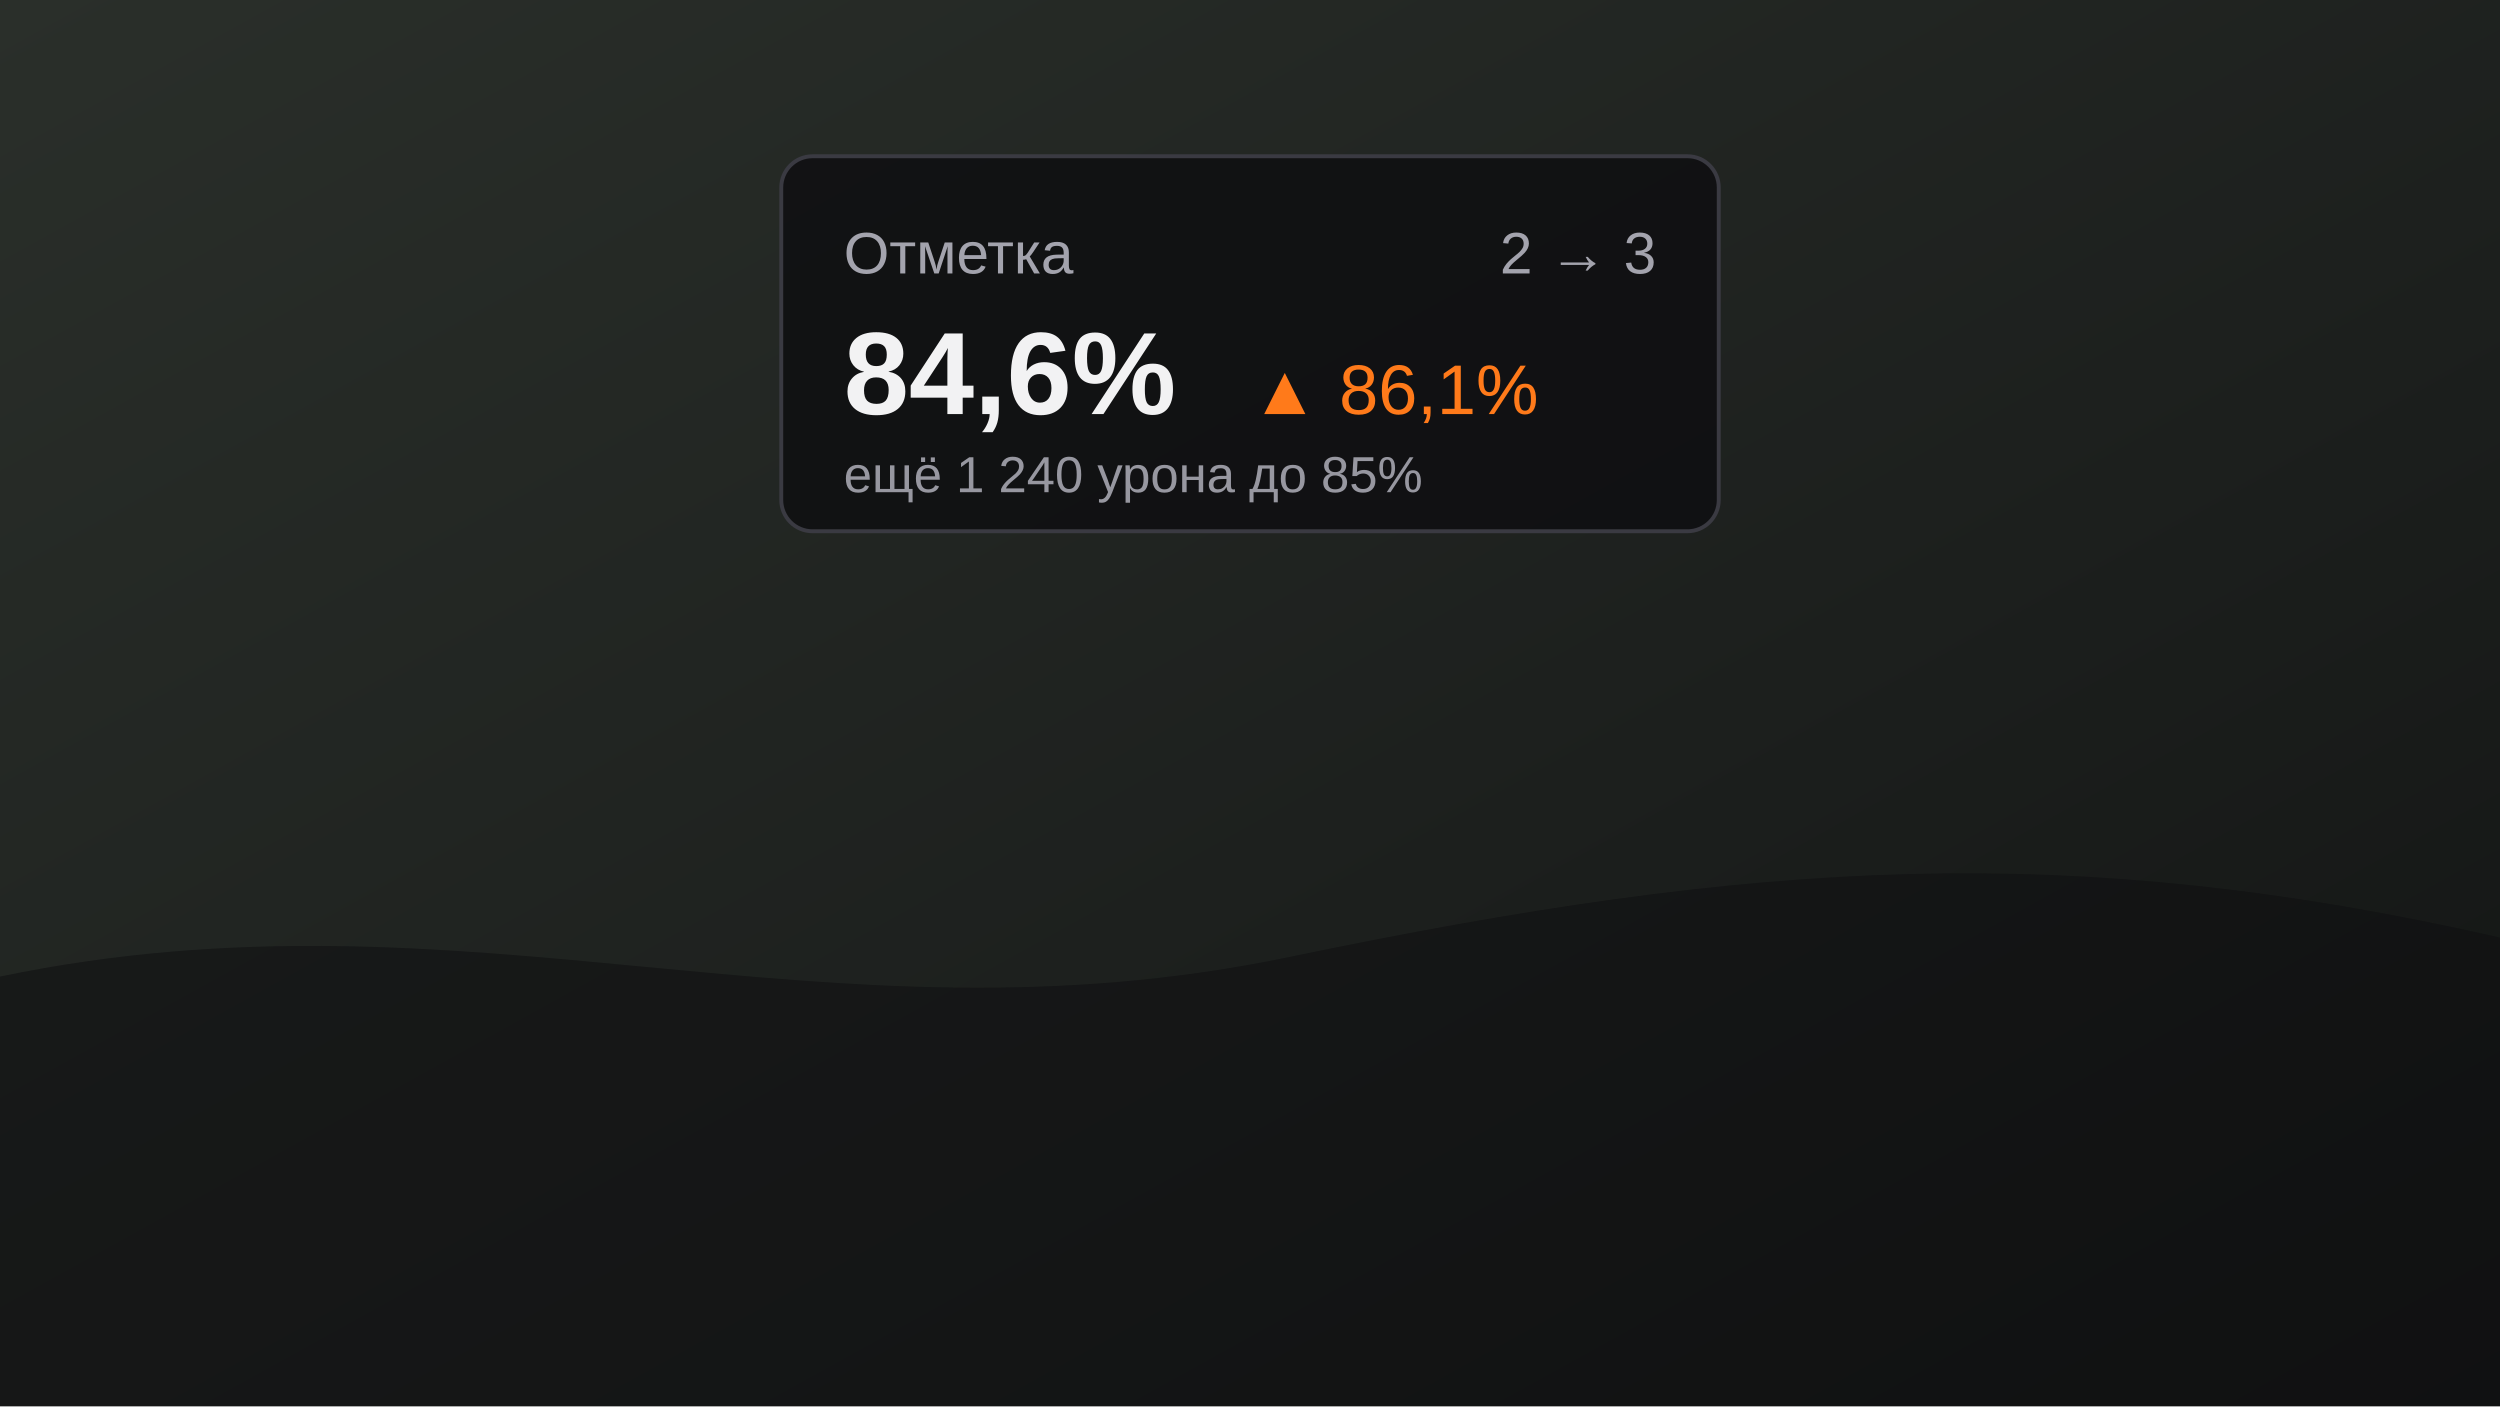
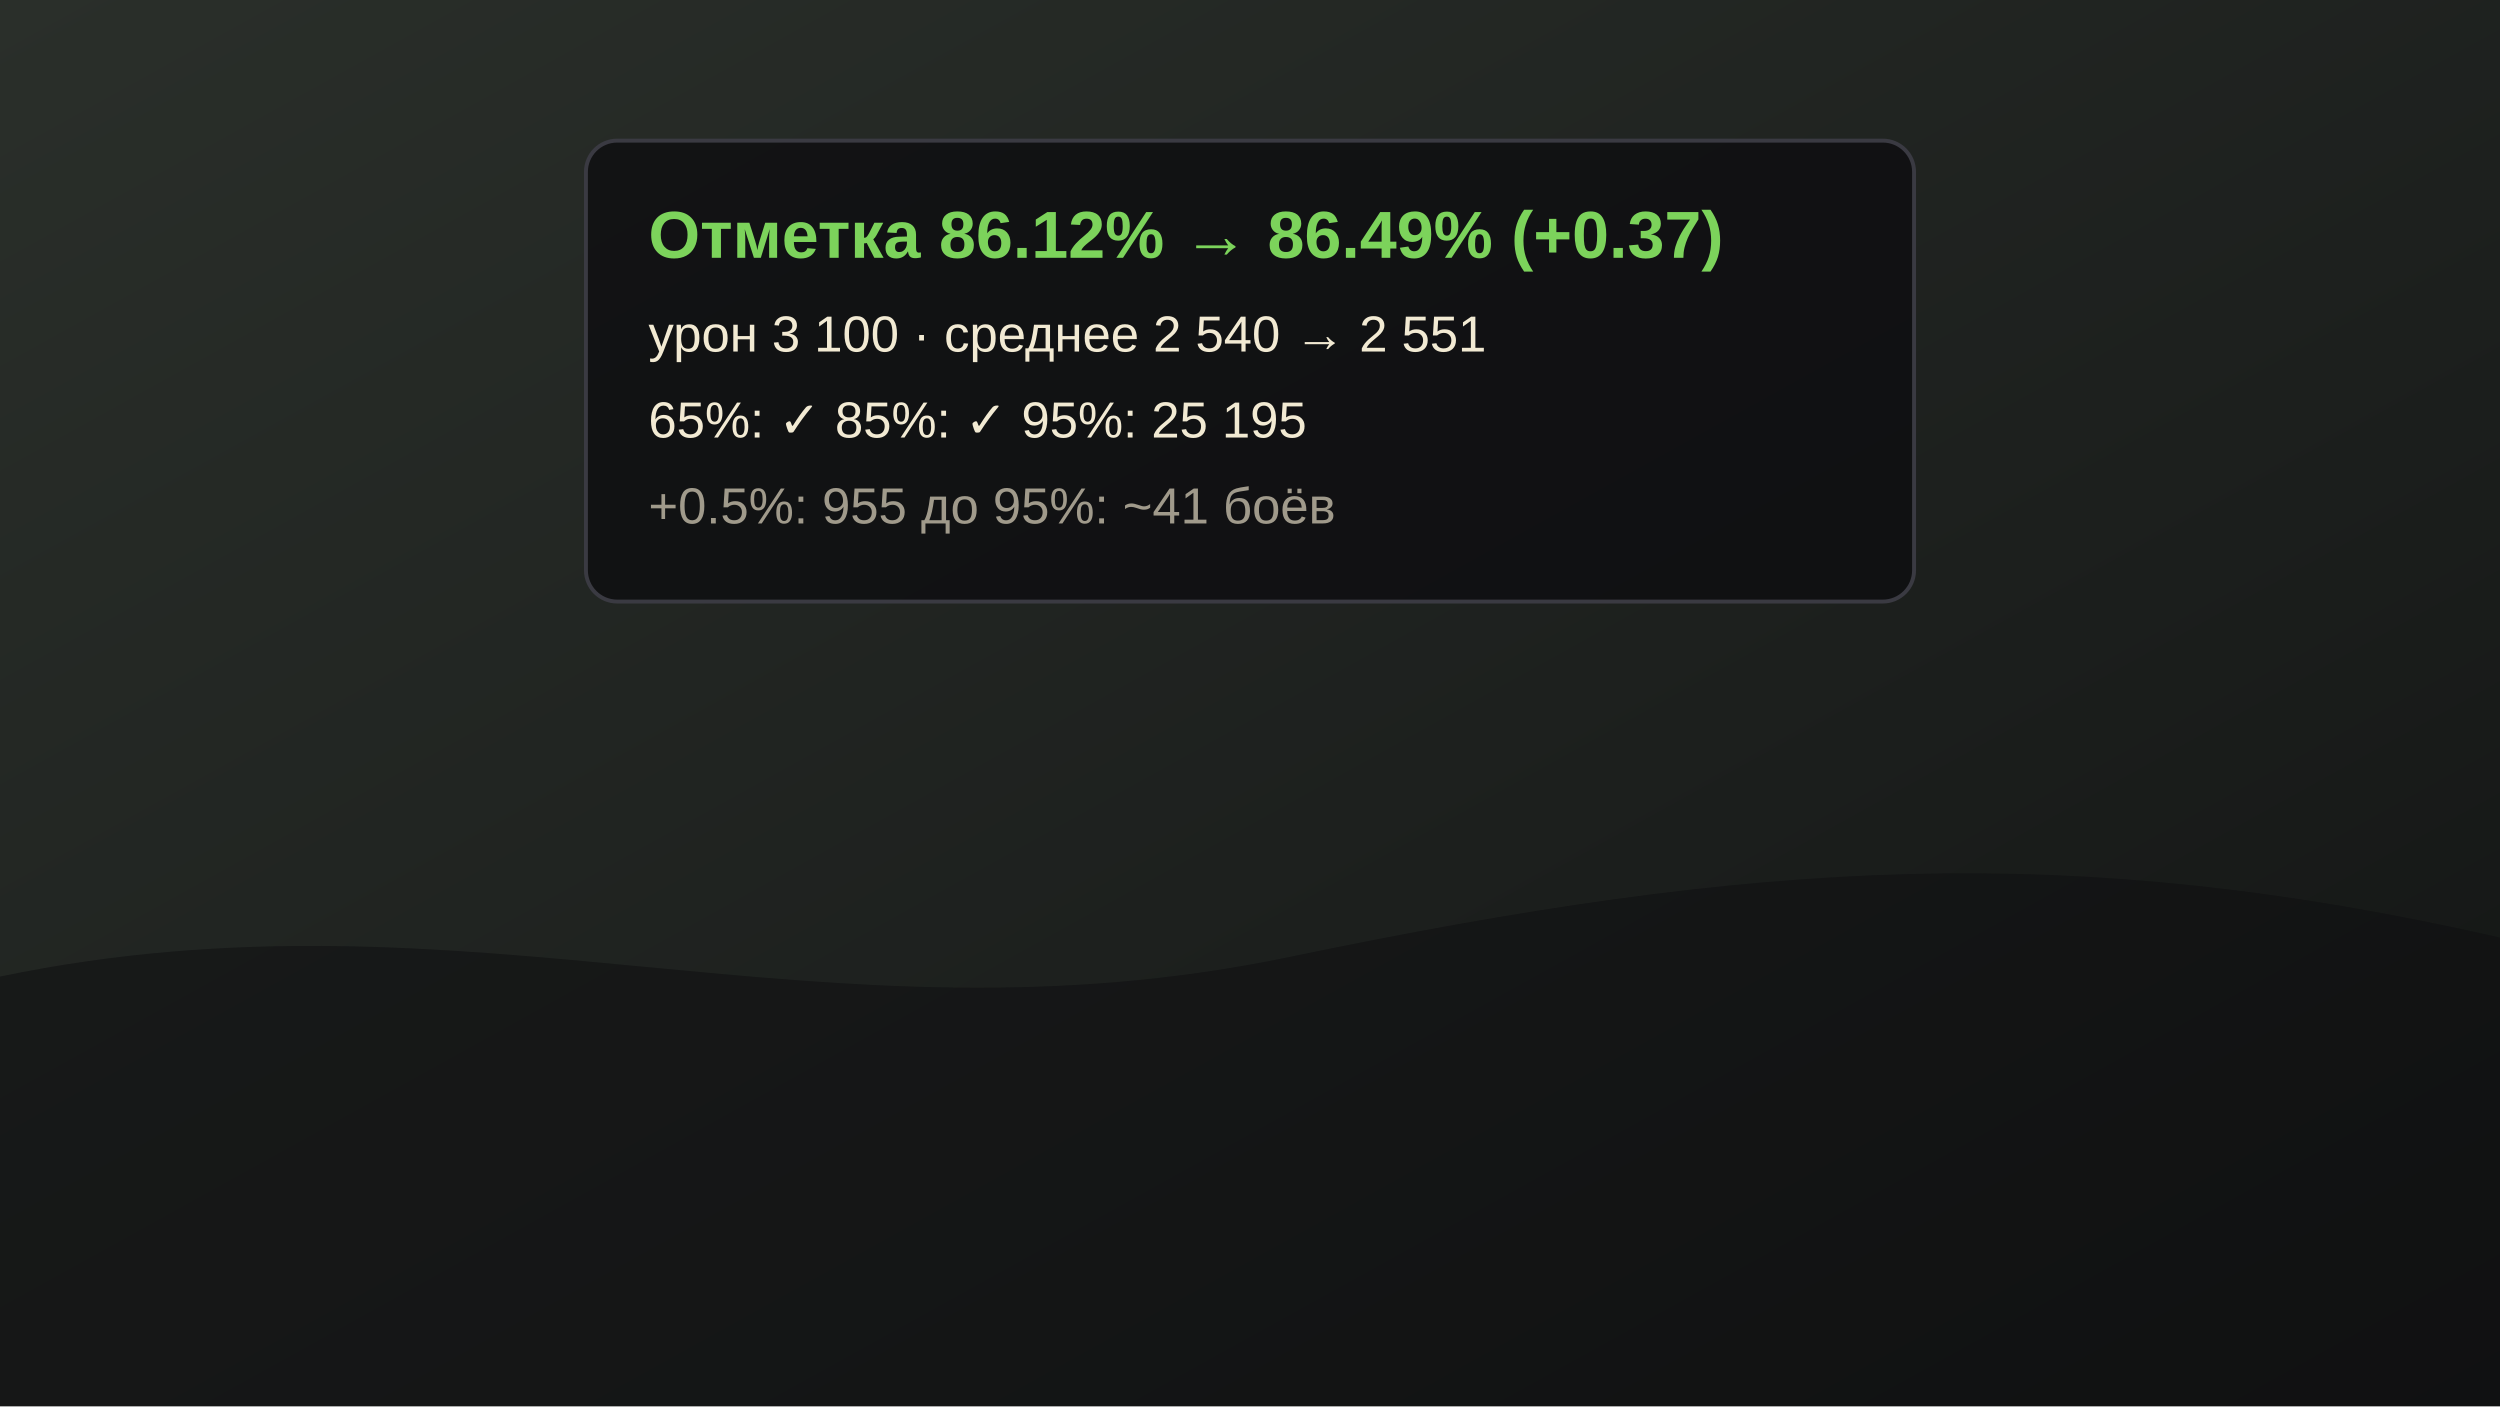
<svg xmlns="http://www.w3.org/2000/svg" width="640" height="360" viewBox="0 0 640 360">
  <defs>
    <linearGradient id="bg" x1="0" y1="0" x2="1" y2="1">
      <stop offset="0" stop-color="#2a2f2a" />
      <stop offset="0.6" stop-color="#1c1f1d" />
      <stop offset="1" stop-color="#121413" />
    </linearGradient>
  </defs>
  <rect width="640" height="360" fill="url(#bg)" />
  <path d="M0 250 C120 225 210 270 330 245 S530 215 640 240 V360 H0Z" fill="#0e0e10" opacity="0.55" />
-   <g transform="translate(200 40)">
-     <rect width="240" height="96" rx="8" fill="#0e0e10" fill-opacity="0.82" stroke="#3a3a42" />
+   <g transform="translate(150 36)">
+     <rect width="340" height="118" rx="8" fill="#0e0e10" fill-opacity="0.82" stroke="#3a3a42" />
    <g font-family="Segoe UI, Arial, sans-serif">
-       <text x="16" y="30" font-size="15" fill="#a3a3ad">Отметка</text>
-       <text x="224" y="30" font-size="15" fill="#a3a3ad" text-anchor="end">2 → 3</text>
-       <text x="16" y="66" font-size="30" font-weight="700" fill="#f2f2f3">84,6%</text>
-       <text x="120" y="66" font-size="18" fill="#ff7a1a">▲ 86,1%</text>
-       <text x="16" y="86" font-size="13" fill="#9797a0">ещё 1 240 урона до 85%</text>
+       <text x="16" y="30" font-size="17" font-weight="700" fill="#7cd35b">Отметка 86.12% → 86.49% (+0.37)</text>
+       <text x="16" y="54" font-size="13" fill="#f2ead3">урон 3 100 · среднее 2 540 → 2 551</text>
+       <text x="16" y="76" font-size="13" fill="#f2ead3">65%: ✓   85%: ✓   95%: 25 195</text>
+       <text x="16" y="98" font-size="13" fill="#a09a8b">+0.5%: 955   до 95%: ~41 боёв</text>
    </g>
  </g>
</svg>
